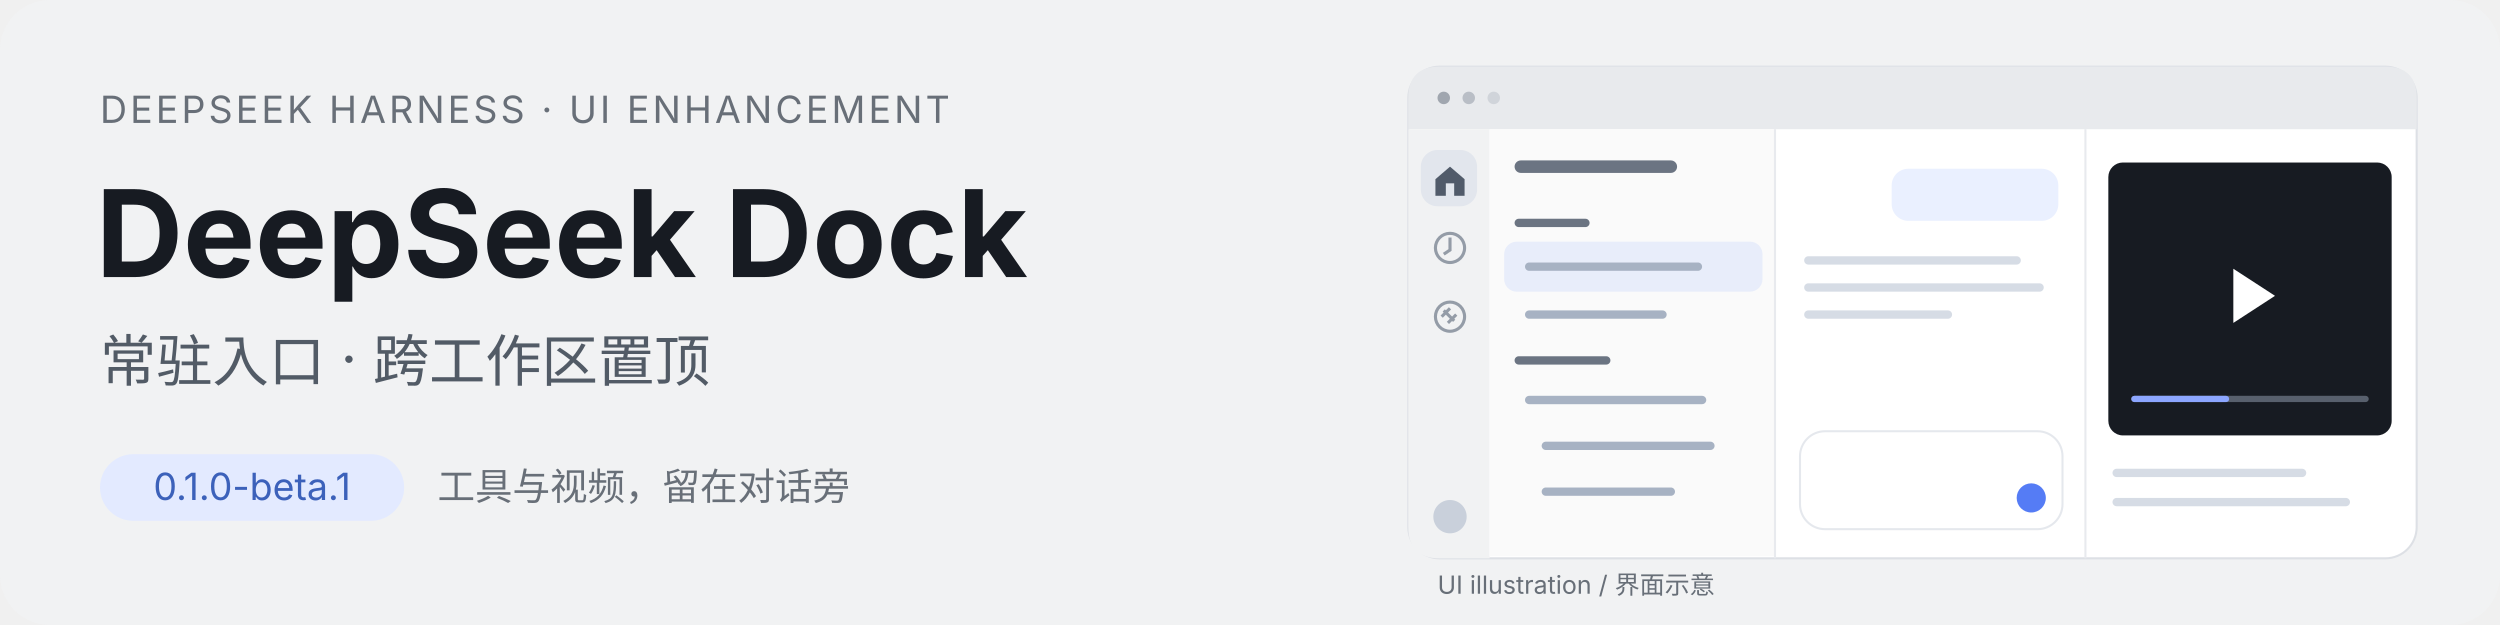
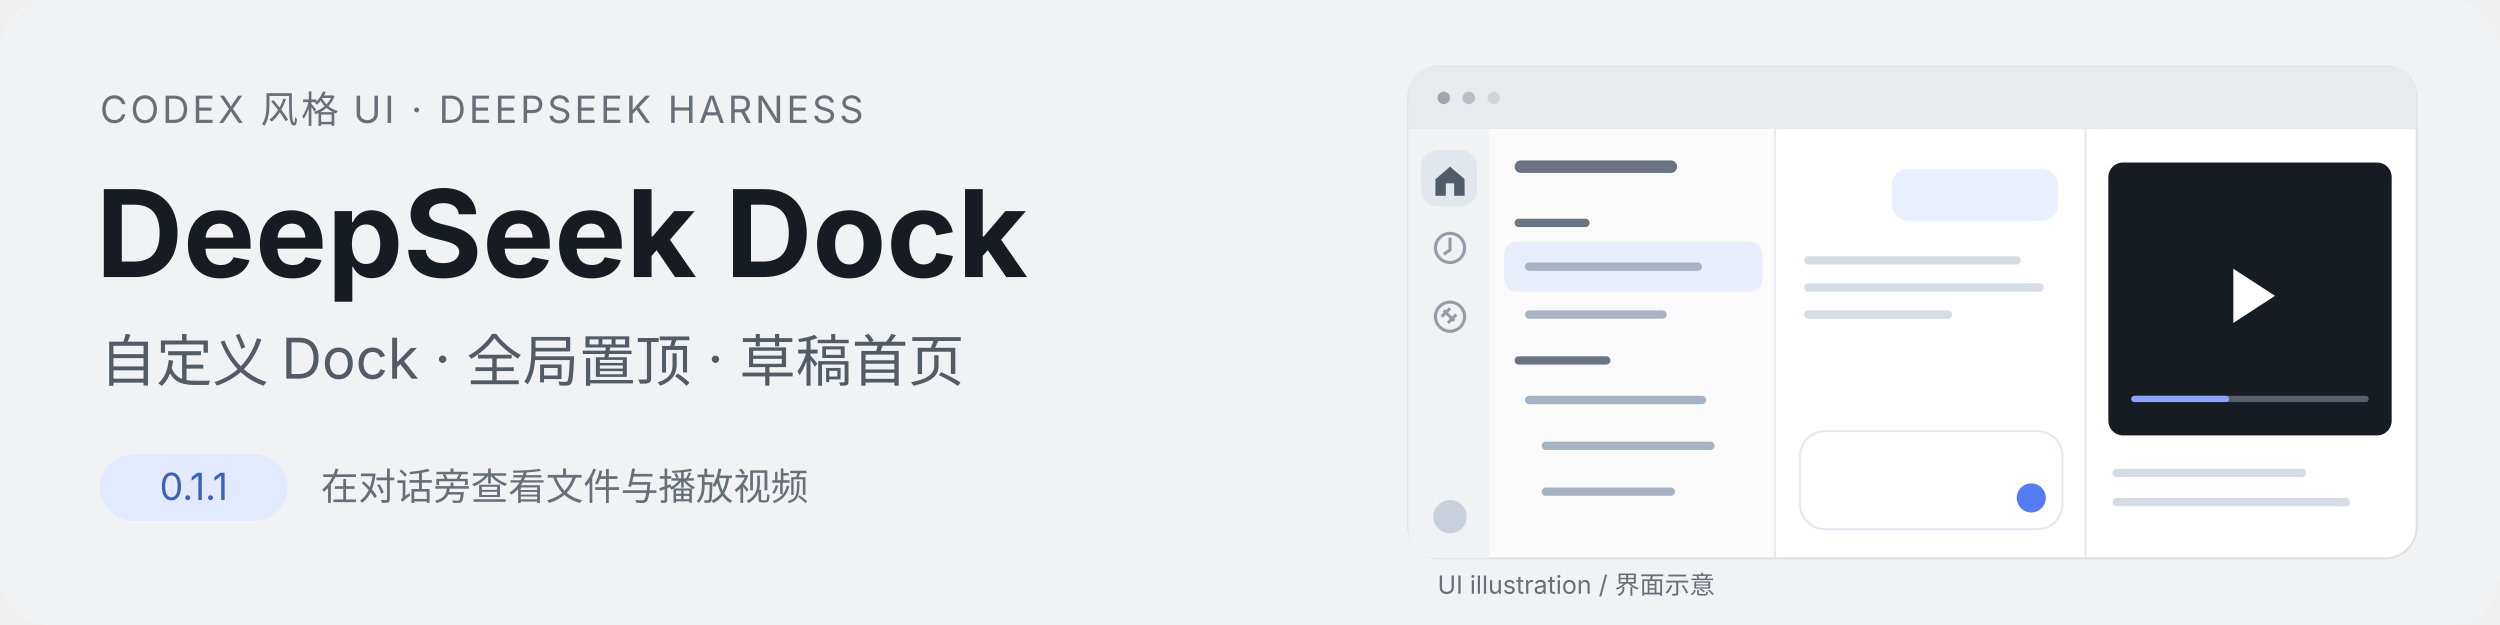
<svg xmlns="http://www.w3.org/2000/svg" width="1200" height="300" viewBox="0 0 1200 300" role="img" aria-labelledby="title desc">
  <rect width="1200" height="300" rx="24" fill="#f1f2f3" />
  <g font-family="-apple-system,BlinkMacSystemFont,Segoe UI,PingFang SC,sans-serif">
-     <text x="48" y="59" font-size="18" fill="#686f78" letter-spacing="1.5">DEEPSEEK HARNESS · UI ENHANCEMENT</text>
+     <text x="48" y="59" font-size="18" fill="#686f78" letter-spacing="1.5">CODEX 风格 UI · DEEPSEEK HARNESS</text>
    <text x="46" y="133" font-size="58" font-weight="650" fill="#171b22">DeepSeek Dock</text>
-     <text x="48" y="183" font-size="27" fill="#525b66">常驻入口 · 跨工作区置顶</text>
-     <rect x="48" y="218" width="146" height="32" rx="16" fill="#e3eaff" />
-     <text x="121" y="240" text-anchor="middle" font-size="18" fill="#3c61ba">0.1.0-beta.1</text>
-     <text x="210" y="240" font-size="18" fill="#686f78">工具与视频，留在对话旁</text>
+     <text x="48" y="183" font-size="27" fill="#525b66">自定义 Dock · 全局置顶 · 草稿首页</text>
+     <rect x="48" y="218" width="90" height="32" rx="16" fill="#e3eaff" />
+     <text x="93" y="240" text-anchor="middle" font-size="18" fill="#3c61ba">0.1.1</text>
+     <text x="154" y="240" font-size="18" fill="#686f78">在对话旁查看文件与播放视频</text>
    <text x="690" y="285" font-size="12" fill="#686f78">UI illustration / 界面示意</text>
  </g>
  <g id="interface-diagram" transform="translate(676 32)">
    <rect width="484" height="236" rx="15" fill="#fff" stroke="#dde0e5" />
    <path d="M15 0H469Q484 0 484 15V30H0V15Q0 0 15 0" fill="#e8eaed" />
    <circle cx="17" cy="15" r="3" fill="#a0a6af" />
    <circle cx="29" cy="15" r="3" fill="#b9bec6" />
    <circle cx="41" cy="15" r="3" fill="#d0d4da" />
    <path d="M0 30H39V236H15Q0 236 0 221Z" fill="#f1f2f3" />
    <rect x="6" y="40" width="27" height="27" rx="8" fill="#e2e6ed" />
    <path d="m13 54 7-6 7 6v8h-5v-6h-4v6h-5Z" fill="#515b6a" />
    <circle cx="20" cy="87" r="7" fill="none" stroke="#949ca7" stroke-width="1.5" />
    <path d="M20 82v6l-3 2" fill="none" stroke="#949ca7" stroke-width="1.5" />
    <circle cx="20" cy="120" r="7" fill="none" stroke="#949ca7" stroke-width="1.5" />
    <path d="m17 117 5 5m-6-2 4-4m-1 7 4-4" stroke="#949ca7" stroke-width="1.5" />
    <circle cx="20" cy="216" r="8" fill="#c9d0db" />
    <rect x="39" y="30" width="137" height="205" fill="#fafafa" />
    <g fill="#6b7482">
      <rect x="51" y="45" width="78" height="6" rx="3" />
      <rect x="51" y="73" width="36" height="4" rx="2" />
      <rect x="51" y="139" width="46" height="4" rx="2" />
    </g>
    <rect x="46" y="84" width="124" height="24" rx="6" fill="#e8edfa" />
    <g fill="#a7b2c3">
      <rect x="56" y="94" width="85" height="4" rx="2" />
      <rect x="56" y="117" width="68" height="4" rx="2" />
      <rect x="56" y="158" width="87" height="4" rx="2" />
      <rect x="64" y="180" width="83" height="4" rx="2" />
      <rect x="64" y="202" width="64" height="4" rx="2" />
    </g>
    <path d="M176 30v206M325 30v206" stroke="#e8eaee" />
    <rect x="232" y="49" width="80" height="25" rx="8" fill="#eaf0ff" />
    <g fill="#d6dce5">
      <rect x="190" y="91" width="104" height="4" rx="2" />
      <rect x="190" y="104" width="115" height="4" rx="2" />
      <rect x="190" y="117" width="71" height="4" rx="2" />
    </g>
    <rect x="188" y="175" width="126" height="47" rx="12" fill="#fff" stroke="#e5e8ed" />
    <circle cx="299" cy="207" r="7" fill="#557cf5" />
    <rect x="336" y="46" width="136" height="131" rx="7" fill="#171b22" />
    <path d="M396 97 416 110 396 123Z" fill="#fff" />
    <rect x="347" y="158" width="114" height="3" rx="1.5" fill="#58606d" />
    <rect x="347" y="158" width="47" height="3" rx="1.5" fill="#8ca6ff" />
    <g fill="#d6dce5">
      <rect x="338" y="193" width="93" height="4" rx="2" />
      <rect x="338" y="207" width="114" height="4" rx="2" />
    </g>
  </g>
</svg>
